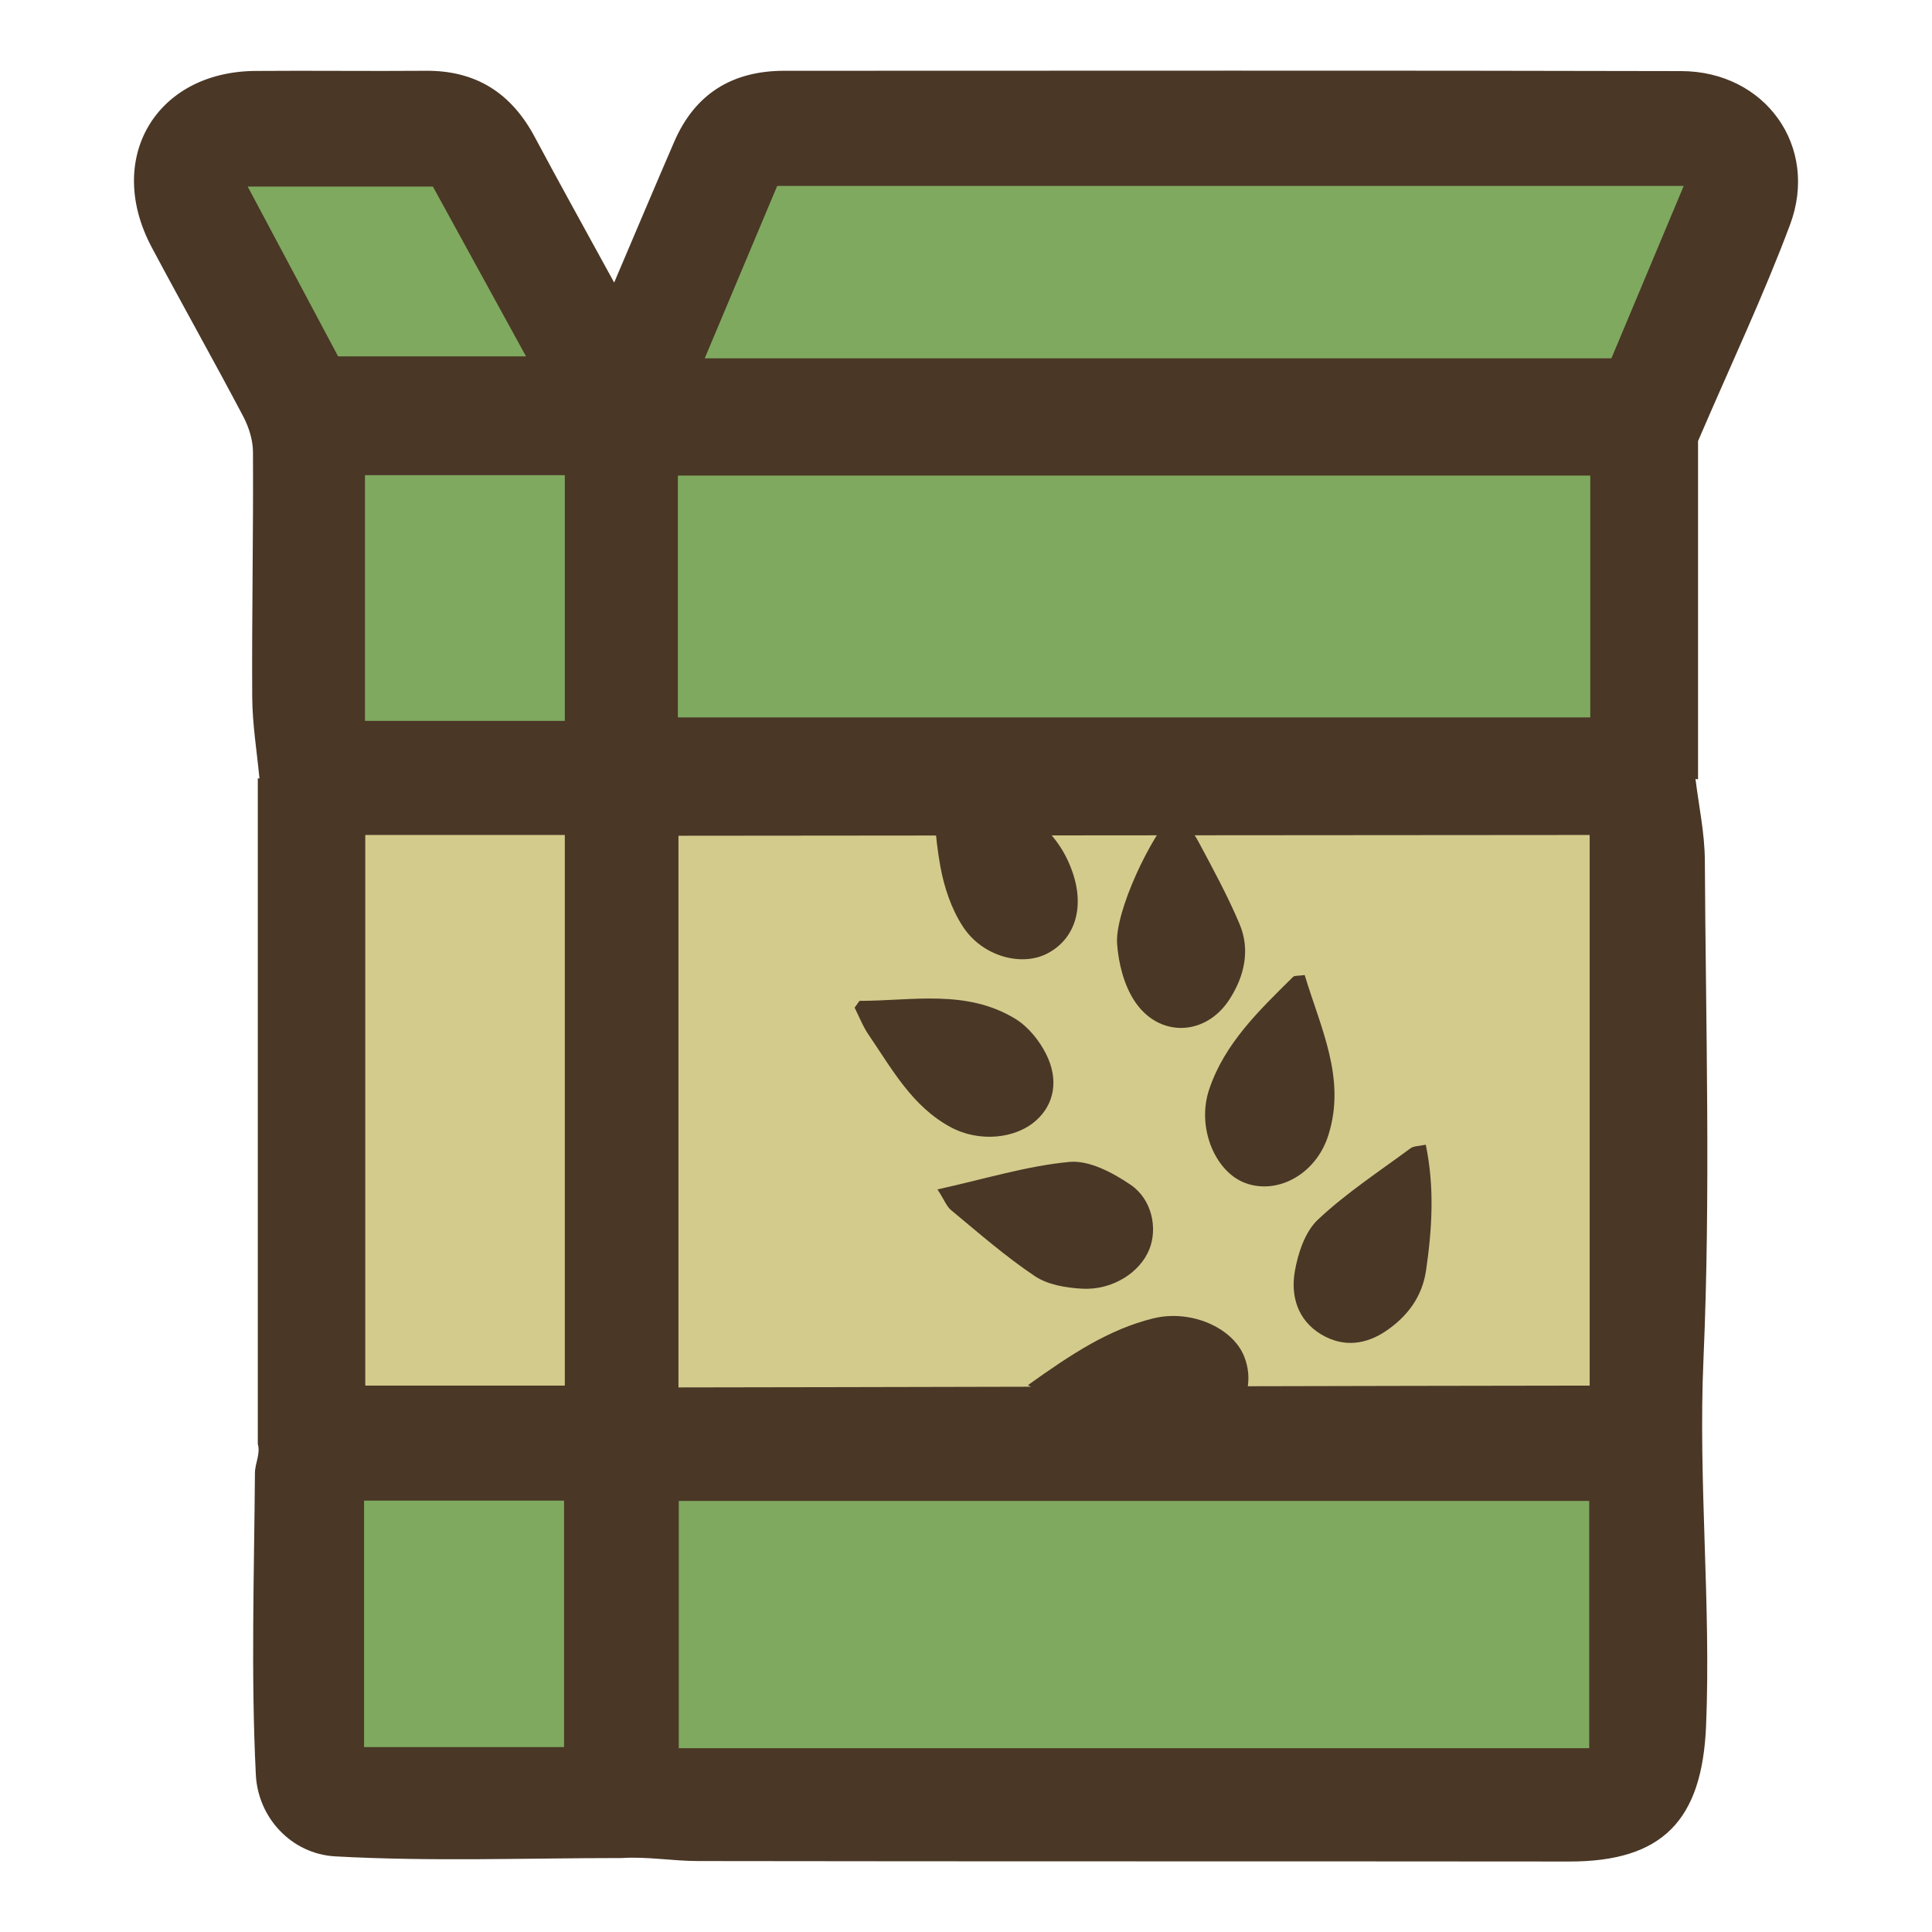
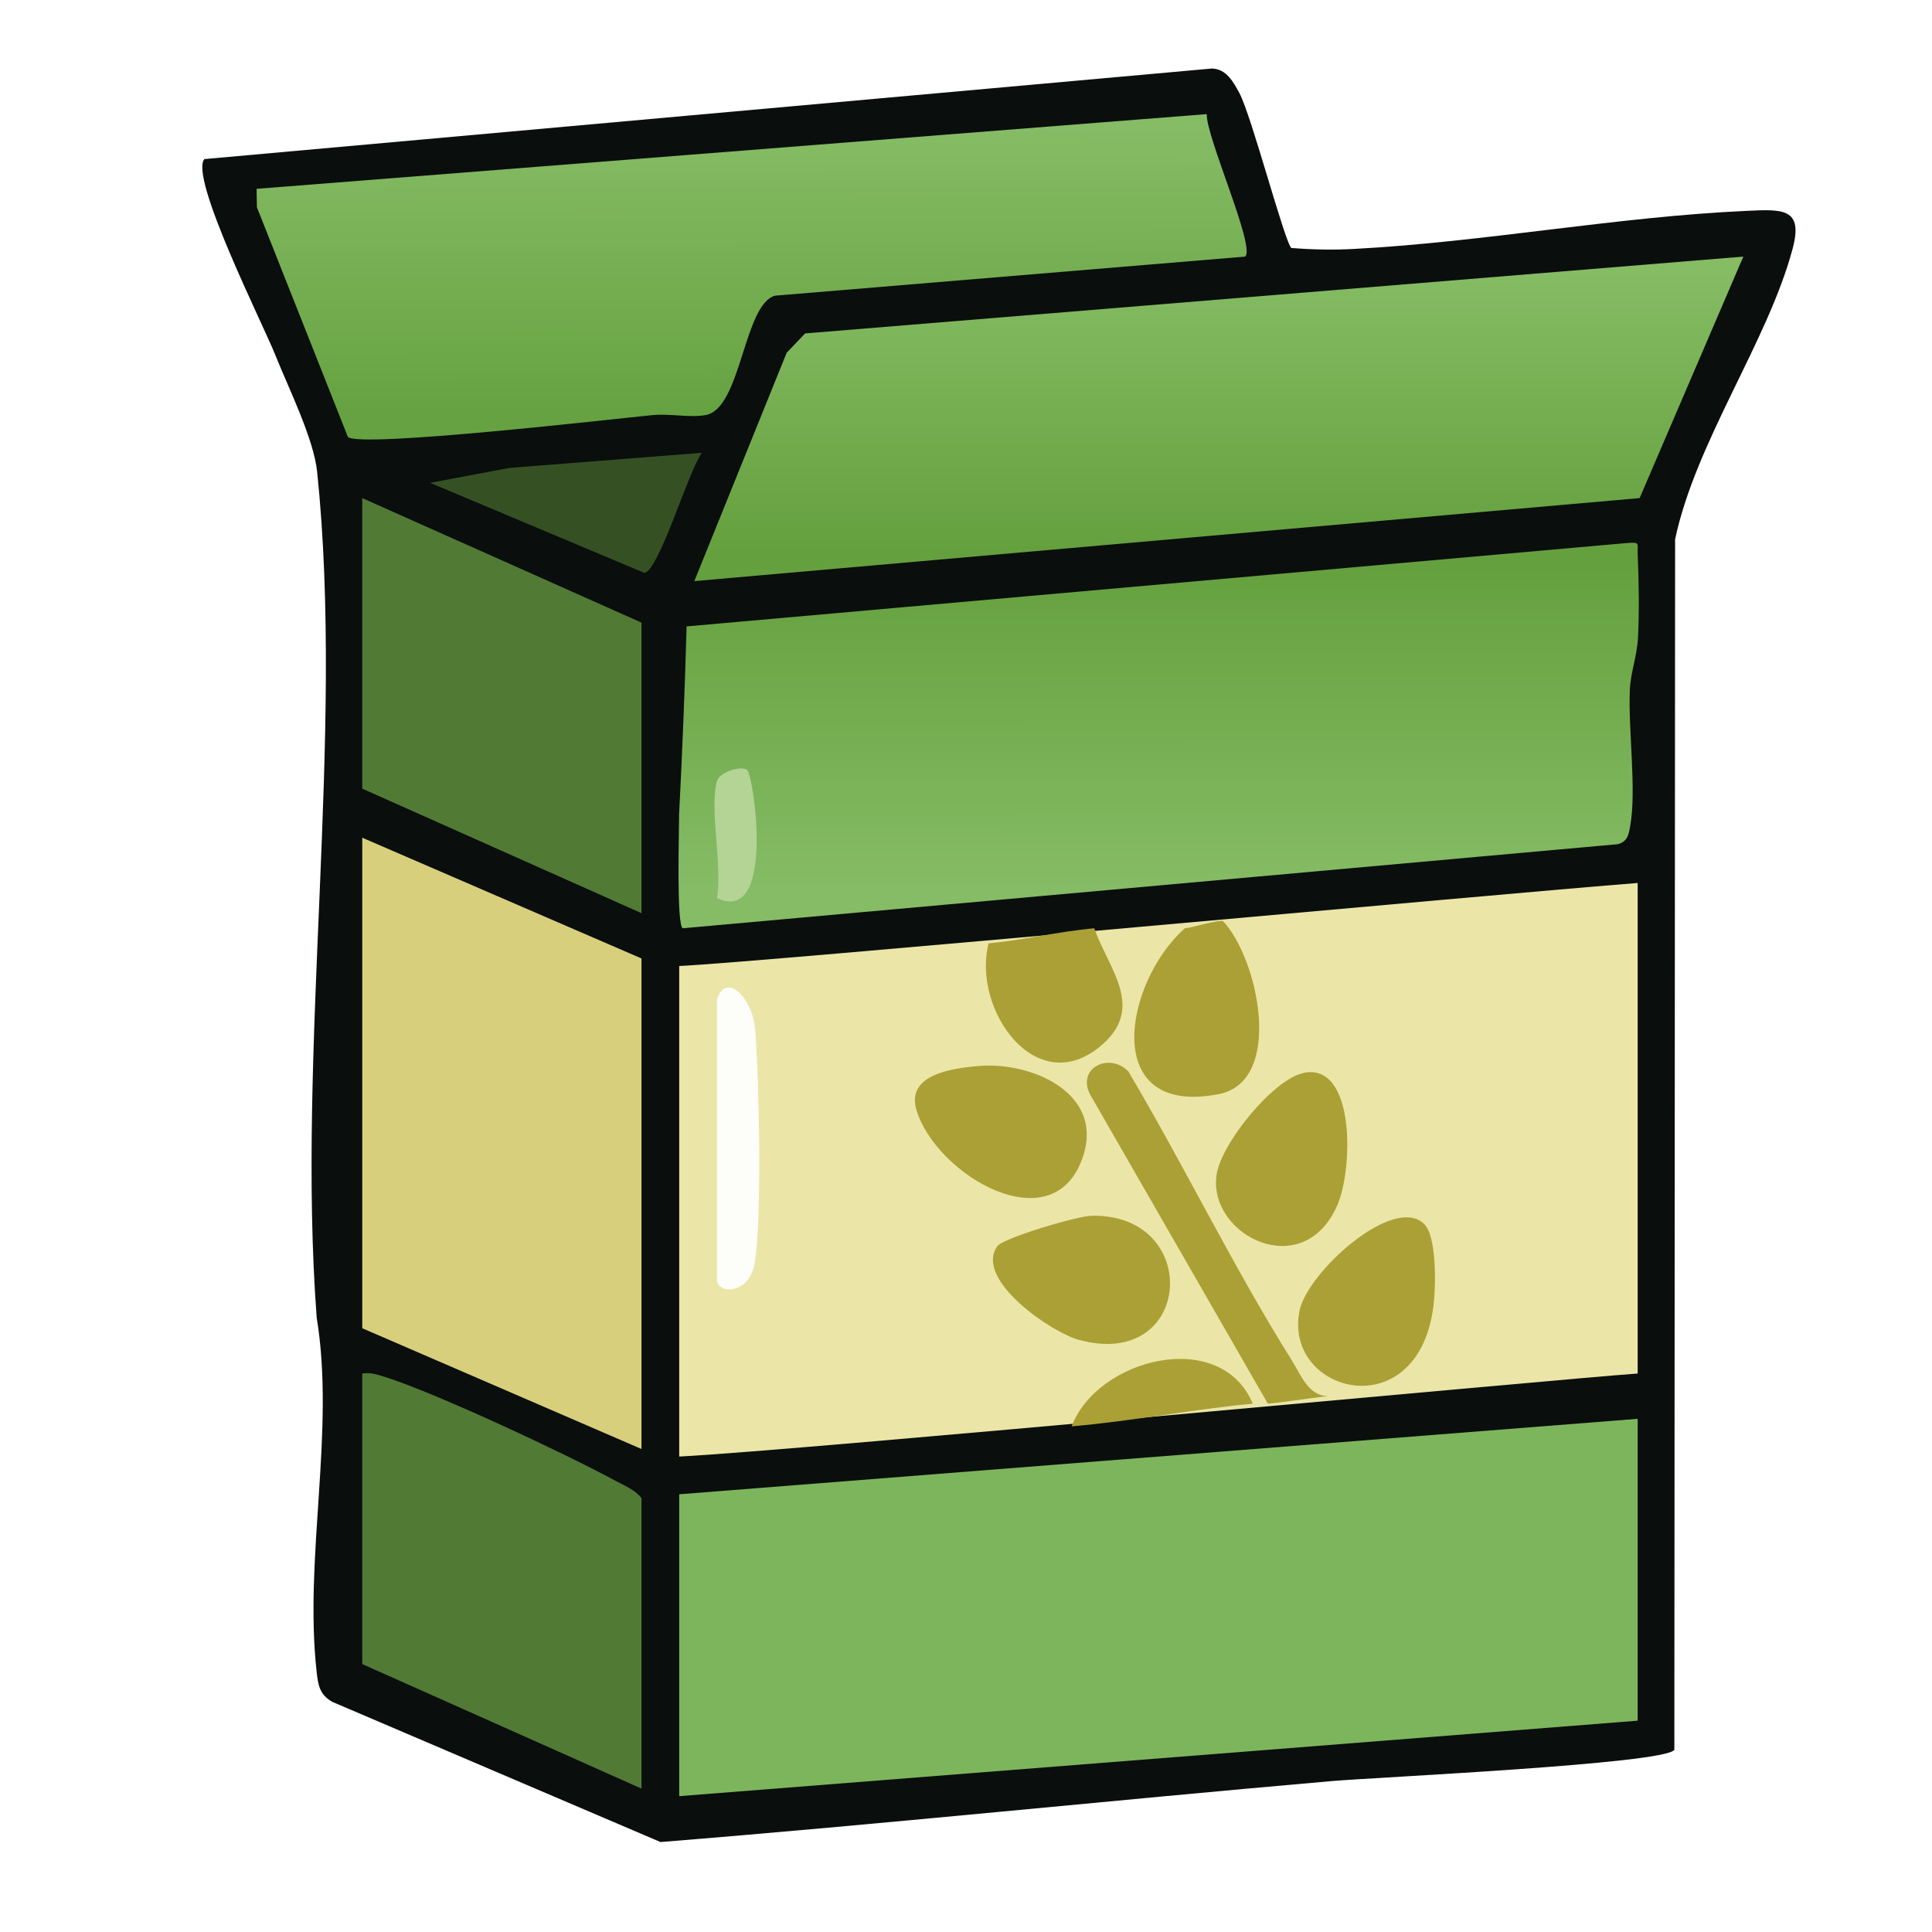
<svg xmlns="http://www.w3.org/2000/svg" data-name="fill_cereals" viewBox="0 0 128 128">
-   <path d="M40.69 18.72c1.49-3.5 2.72-6.42 3.98-9.33 1.38-3.19 3.86-4.7 7.29-4.7 19.81 0 39.61-.03 59.42.02 5.57.01 9.16 5 7.21 10.19-1.75 4.68-3.9 9.22-6.09 14.32v22.42c-.06-.01-.12-.03-.17-.04.22 1.8.61 3.6.62 5.4.06 11.01.39 22.04-.09 33.04-.36 8.14.51 16.22.17 24.34-.27 6.22-2.88 8.96-9.07 8.95-19.23-.02-38.45 0-57.68-.03-1.71 0-3.42-.31-5.09-.2-6.33 0-12.66.24-18.97-.11-2.91-.16-5.13-2.56-5.27-5.41-.33-6.64-.11-13.32-.06-19.98 0-.64.38-1.29.19-1.93V51.56s.08.01.11.02c-.17-1.8-.47-3.6-.48-5.41-.03-5.41.08-10.82.05-16.22 0-.8-.28-1.67-.66-2.39-1.98-3.75-4.06-7.44-6.05-11.18-3.12-5.86.26-11.62 6.85-11.68 3.77-.03 7.54.02 11.3-.01 3.34-.03 5.68 1.48 7.23 4.39 1.62 3.04 3.3 6.05 5.26 9.64" style="fill:#4a3726;stroke-width:0" />
-   <path d="M105.32 55.33V91.8c-7.68 0-54.06.12-60.37.12V55.37c3.11 0 50.29-.05 60.37-.05Z" style="fill:#d3cb8c;stroke-width:0" />
-   <path d="M105.29 115.82H44.97V99.44h60.32zm.07-84.31v16.02H44.91V31.51zm-58.67-7.77c1.74-4.13 3.29-7.82 4.8-11.42h60.06c-1.67 3.99-3.22 7.67-4.79 11.42z" style="fill:#7fa95f;stroke-width:0" />
-   <path d="M37.42 55.32V91.8H24.2V55.32z" style="fill:#d3cb8c;stroke-width:0" />
-   <path d="M24.18 31.48h13.24v16.28H24.18zm13.19 67.94v16.33H24.12V99.42zM22.4 23.61c-1.87-3.52-3.83-7.19-5.99-11.25h12.27c1.94 3.53 3.95 7.21 6.17 11.25z" style="fill:#7fa95f;stroke-width:0" />
-   <path d="M86.44 64.6c1.04 3.48 2.76 6.84 1.57 10.6-.84 2.68-3.51 4.03-5.65 3.12-1.9-.81-3.08-3.67-2.25-6.14 1.02-3.06 3.33-5.25 5.56-7.46.11-.1.36-.06.77-.12m-8.52-10.98c.56.79 1.11 1.44 1.5 2.18.95 1.78 1.92 3.56 2.7 5.41.73 1.72.32 3.47-.65 4.98-1.59 2.49-4.73 2.58-6.33.09-.69-1.07-1.04-2.48-1.13-3.77-.14-2.06 2.15-7.05 3.91-8.89M56.95 66.31c3.48 0 7.07-.79 10.32 1.19.85.52 1.59 1.44 2.04 2.34.86 1.72.52 3.32-.64 4.37-1.38 1.26-3.83 1.48-5.7.46-2.53-1.37-3.86-3.82-5.4-6.08-.39-.56-.64-1.22-.95-1.83.11-.15.22-.3.33-.46Zm5.39-15.57c3.21 1.96 7.28 2.85 8.72 7.05.84 2.45.09 4.49-1.71 5.4-1.7.86-4.28.17-5.56-1.81-.76-1.16-1.24-2.6-1.49-3.98-.38-2.08-.44-4.22-.63-6.33l.69-.33Zm32.12 25.09c.59 2.84.42 5.58.02 8.34-.26 1.75-1.23 3.03-2.61 3.98-1.36.94-2.87 1.14-4.35.25-1.55-.94-2.01-2.53-1.74-4.14.21-1.22.68-2.66 1.54-3.46 1.87-1.76 4.06-3.19 6.14-4.73.21-.15.54-.13 1-.23ZM68.1 91.77c2.87-2.05 5.35-3.69 8.29-4.42 2.49-.62 5.28.6 6.04 2.52 1.12 2.82-1.25 5.75-4.73 5.75-2.69 0-4.99-1.3-7.3-2.48-.68-.35-1.32-.79-2.3-1.38ZM62.12 78.8c3.17-.7 5.93-1.56 8.74-1.82 1.3-.12 2.86.71 4.04 1.51 1.43.97 1.8 2.89 1.25 4.27-.61 1.54-2.44 2.73-4.46 2.62-1.07-.06-2.28-.26-3.14-.84-1.94-1.3-3.72-2.86-5.53-4.36-.3-.24-.45-.67-.91-1.38Z" style="fill:#4a3726;stroke-width:0" />
+   <defs>
+     <linearGradient id="a" x1="745.52" x2="745.56" y1="-1109.16" y2="-1066.16" gradientTransform="matrix(.5 0 0 .5 -296 592)" gradientUnits="userSpaceOnUse">
+       <stop offset="0" stop-color="#65a03e" />
+       <stop offset="1" stop-color="#85bc65" />
+     </linearGradient>
+     <linearGradient id="b" x1="753.5" x2="753.5" y1="-1148.01" y2="-1111.01" gradientTransform="matrix(.5 0 0 .5 -296 592)" gradientUnits="userSpaceOnUse">
+       <stop offset="0" stop-color="#85bc64" />
+       <stop offset="1" stop-color="#65a03e" />
+     </linearGradient>
+     <linearGradient id="c" x1="691.57" x2="691.65" y1="-1167.21" y2="-1129.21" gradientTransform="matrix(.5 0 0 .5 -296 592)" gradientUnits="userSpaceOnUse">
+       <stop offset="0" stop-color="#86bc65" />
+       <stop offset="1" stop-color="#66a241" />
+     </linearGradient>
+   </defs>
+   <path d="M85.57 16.43c1.37.11 2.8.14 4.18.06 8.62-.46 17.36-2.13 25.98-2.52 2.37-.11 3.77-.2 3.03 2.53-1.65 6.15-6.41 12.76-7.78 19.23l-.05 80.2c-.64.94-19.82 1.82-22.68 2.07-14.82 1.29-29.65 2.85-44.49 4.04l-21.75-9.29c-.83-.48-.93-1.08-1.03-1.97-.85-7.62 1.24-15.96 0-23.5-1.34-17.85 1.86-38.51.03-56.03-.23-2.2-1.9-5.55-2.77-7.73-.77-1.95-5.72-11.78-4.7-12.98l66.75-6c.95.02 1.42.88 1.82 1.62.82 1.53 3.02 9.97 3.46 10.29Z" style="fill:#0a0e0c" />
+   <path d="M108.5 58.5V91c-5.09.35-56.07 5.14-63.5 5.5V64c5.43-.25 54.33-4.79 63.5-5.5" style="fill:#ebe6a7" />
+   <path d="M108.5 94v20L45 119V99z" style="fill:#7db55c" />
+   <path d="m45.5 41.5 62.25-5.52c.96-.07.72-.01.75.75.08 1.73.11 3.81.02 5.54-.06 1.19-.49 2.27-.54 3.46-.11 2.67.46 6.65.02 9.02-.1.57-.18 1.01-.82 1.18L45.25 61.5c-.45-.02-.25-6.57-.26-7.51.21-4.06.38-8.22.5-12.5Z" style="fill:url(#a)" />
+   <path d="m115.5 17-6.87 16L46 38.5l6.12-15.13 1.22-1.28z" style="fill:url(#b)" />
+   <path d="M79.95 7.55c-.05 1.53 3.24 8.8 2.55 9.45l-31.16 2.59c-2.08.6-2.23 7.49-4.59 7.91-1.06.19-2.36-.11-3.5 0-2.58.25-19.36 2.19-20.2 1.45l-6.03-15.22-.02-1.22 62.96-4.95Z" style="fill:url(#c)" />
+   <path d="M42.5 63.5V96L24 88V55.5z" style="fill:#d8cf7c" />
+   <path d="M42.5 118.5 24 110.25V91c.56-.09 1 .07 1.52.23 3.33 1.05 11.95 5.08 15.17 6.83.64.35 1.33.6 1.81 1.19zm0-58L24 52.25V33l18.5 8.25z" style="fill:#517a35" />
+   <path d="M81 61c2.36 2.44 4.11 10.64-.26 11.49-7.88 1.53-6.27-7.41-2.24-10.99.59-.05 1.49-.41 2.5-.5m7 31.5c-1.26.12-2.72.38-4 .5L72.22 72.51c-.9-1.76 1.28-2.82 2.54-1.52 3.69 6.23 7 13.05 10.84 19.16.59.93 1.07 2.34 2.4 2.35" style="fill:#aaa035" />
+   <path d="M46.5 30c-.89 1.2-2.81 7.74-3.8 7.96l-14.2-5.97 5.25-.99z" style="fill:#355124" />
+   <path d="M72.5 61.5c.92 2.67 3.41 5.22.49 7.74-4.34 3.74-8.62-2.4-7.49-6.74 2.13-.19 4.64-.79 7-1m-1.5 33c1.69-4.5 9.87-6.59 12-1.5-3.7.33-8 1.16-12 1.5m23.38-13.38c.79.82.74 3.93.62 5.13-.85 8.43-9.97 6.15-8.91.62.49-2.57 6.3-7.81 8.29-5.75m-8.02-10.04c3.43-.7 3.3 6.32 2.24 8.77-2.25 5.16-8.52 2.03-8.01-1.96.27-2.1 3.78-6.4 5.77-6.8Zm-21.46-.46c3.46-.27 8.18 1.79 6.88 5.91-1.88 5.98-9.8 1.33-11.07-3.02-.67-2.3 2.32-2.74 4.19-2.89m1.17 11.95c.39-.55 5.28-2 6.23-2.02 7.38-.18 6.77 10.28-.82 8.22-1.86-.51-6.95-4.01-5.41-6.2" style="fill:#aaa035" />
+   <path d="M47.5 66.25c.54-1.9 2.35-.22 2.53 1.97.26 3.24.47 12.61-.04 15.52-.36 2.03-2.49 2.03-2.49 1.01z" style="fill:#fdfdf9" />
+   <path d="M47.5 51.75c.17-.59 1.55-1.03 1.99-.75s1.92 10.34-1.99 8.5c.37-2.09-.51-5.95 0-7.75" style="fill:#b3d494" />
</svg>
